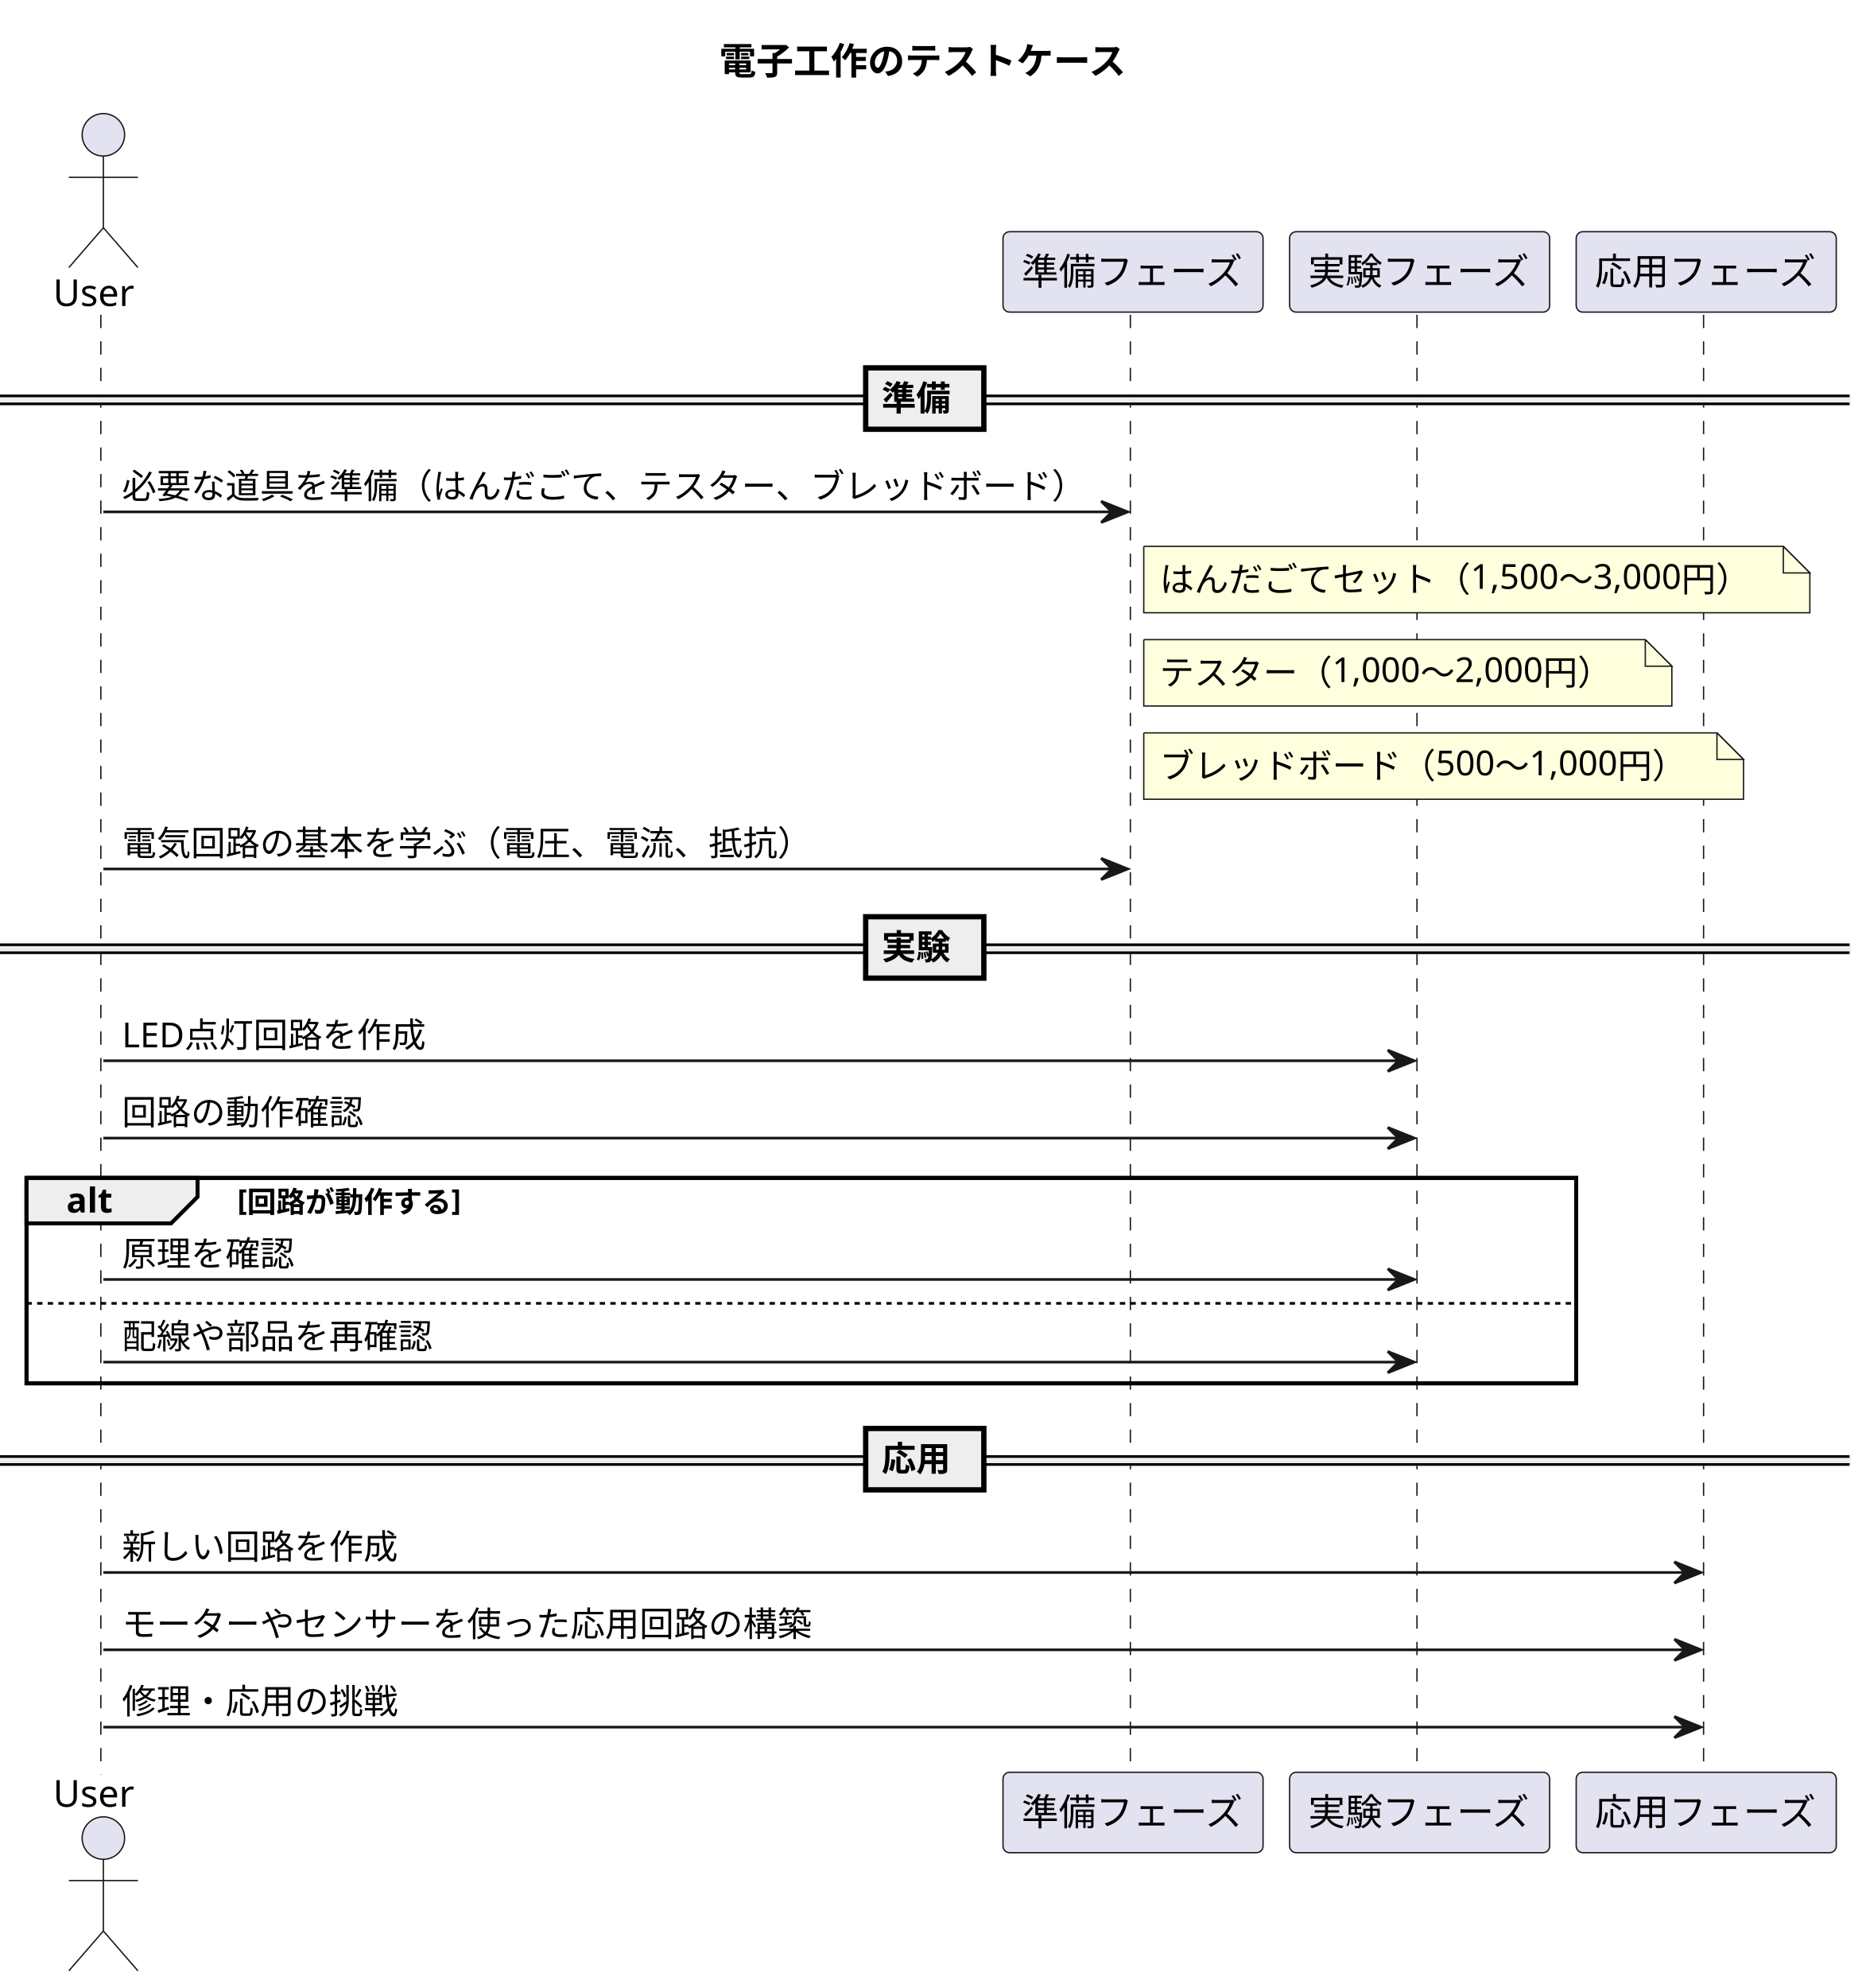
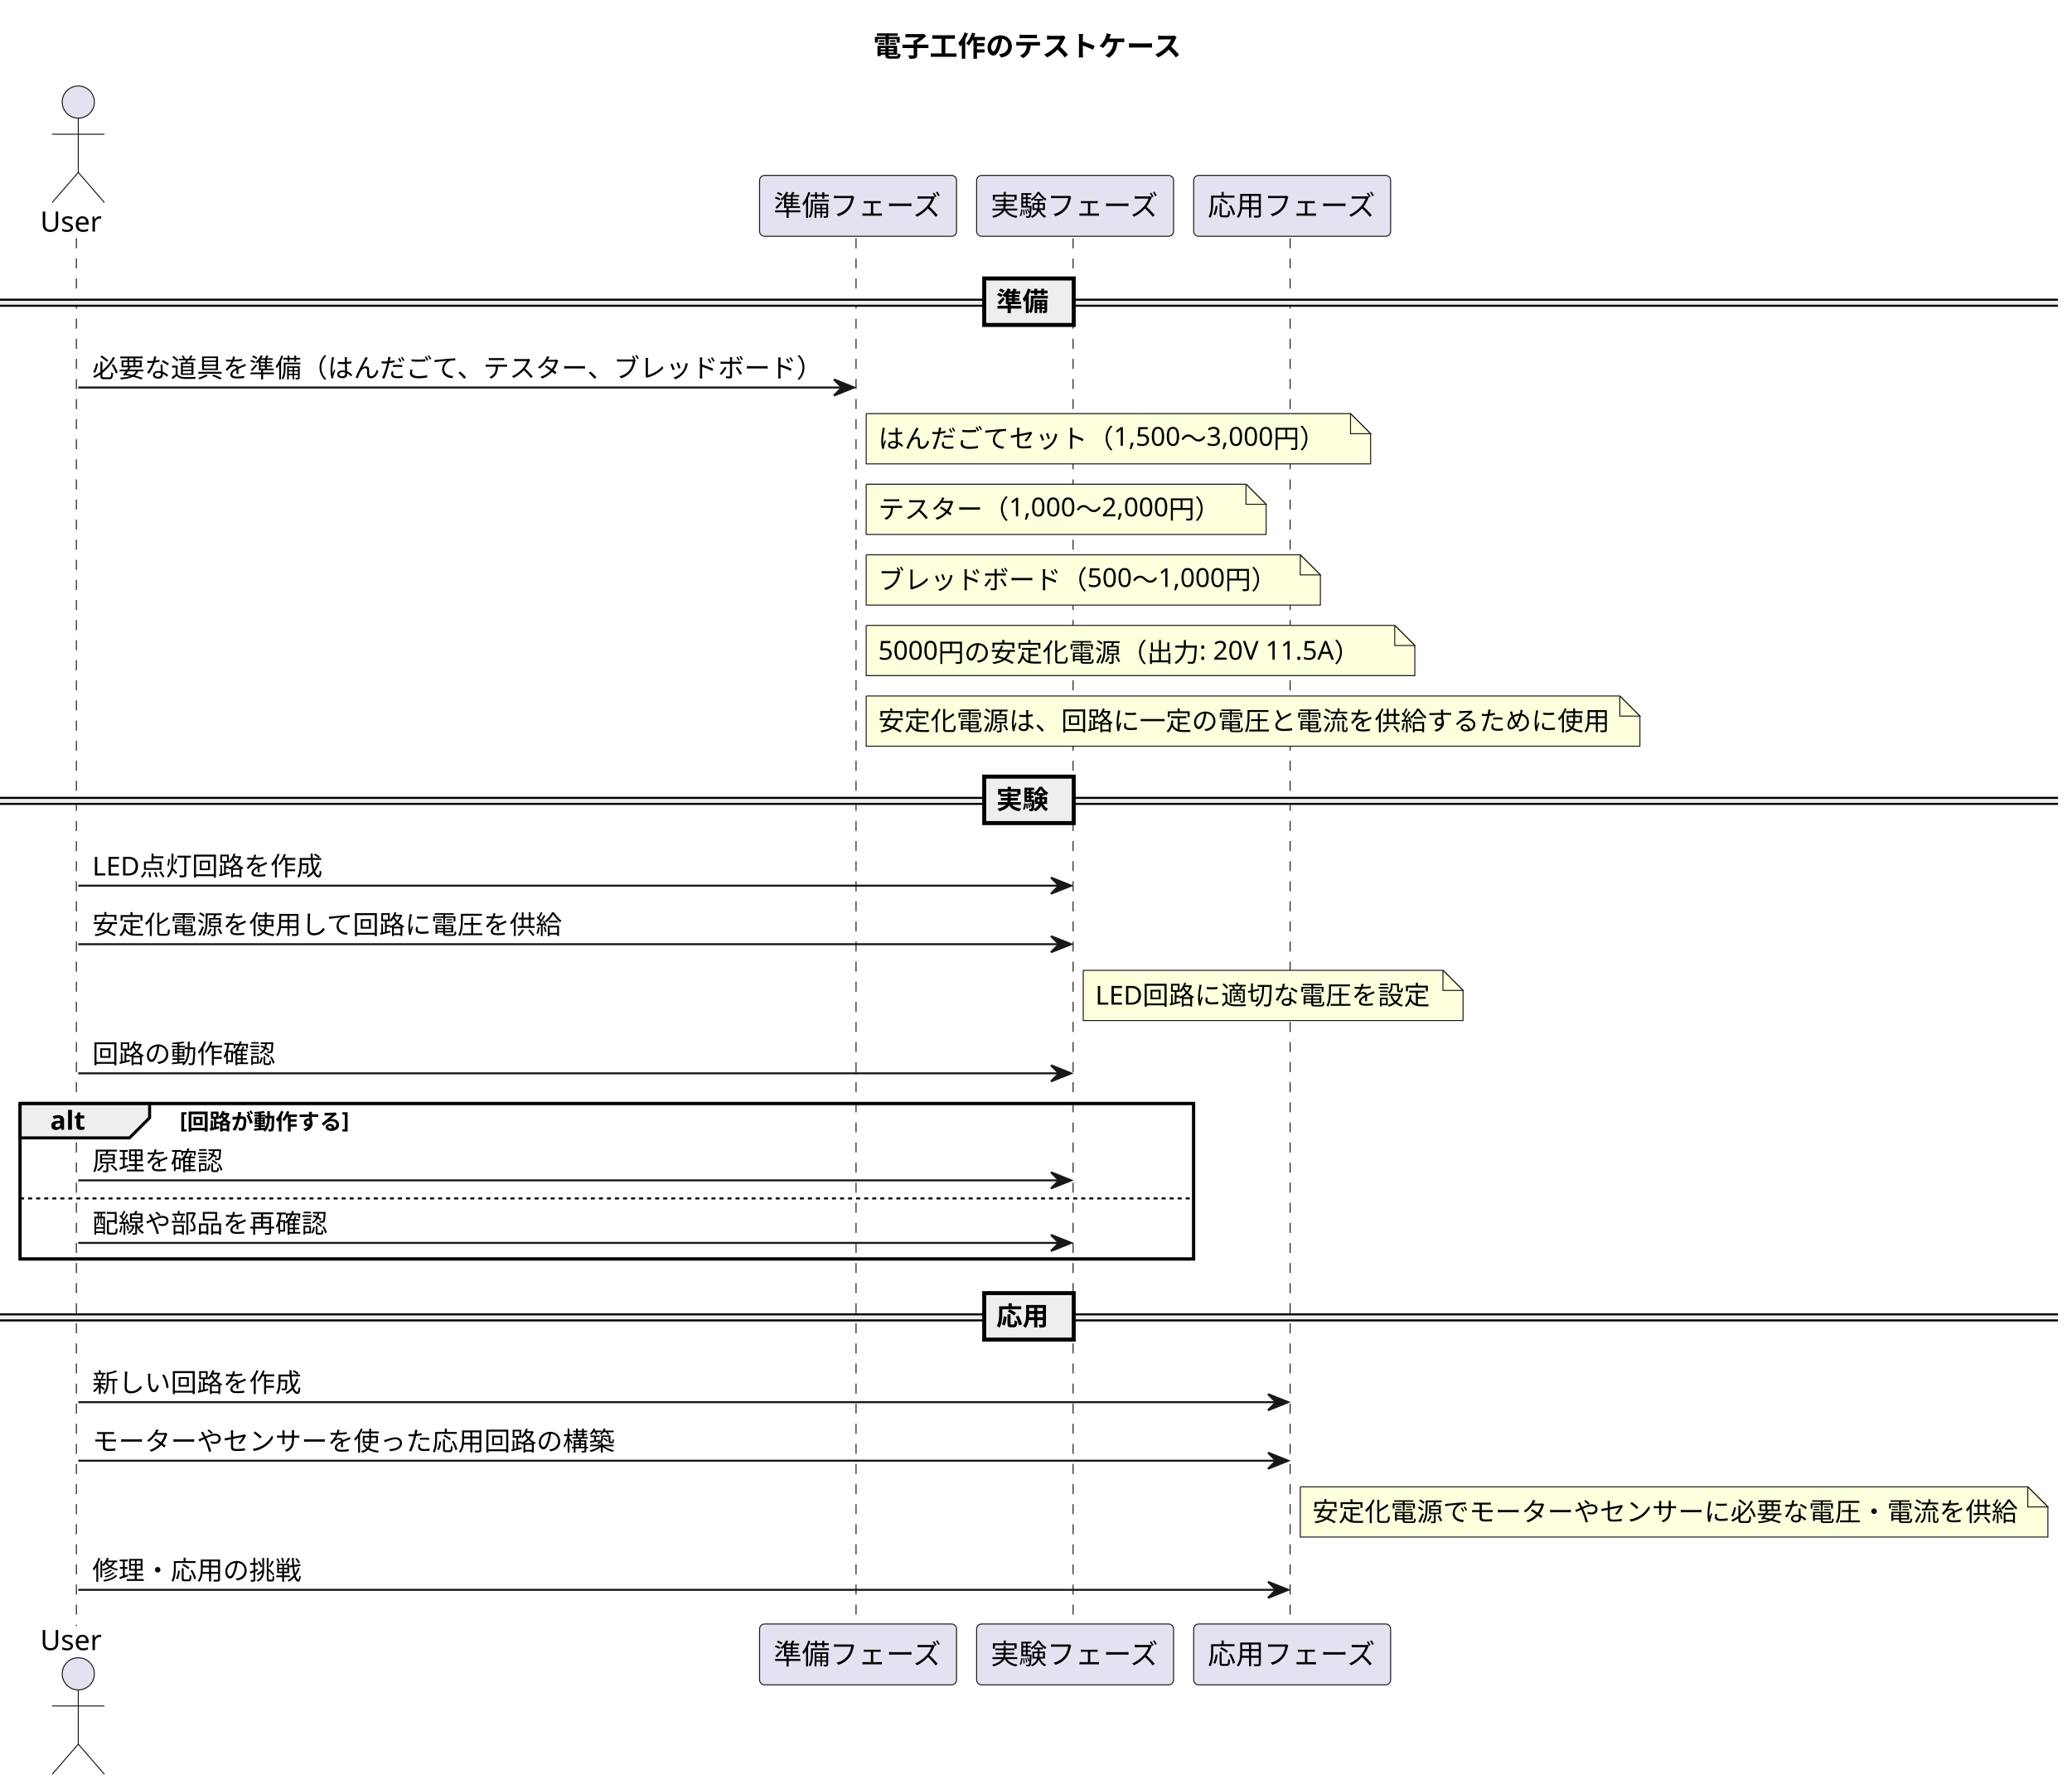
- <svg xmlns="http://www.w3.org/2000/svg" contentStyleType="text/css" data-diagram-type="SEQUENCE" height="749px" preserveAspectRatio="none" style="width:703px;height:749px;background:#FFFFFF;" version="1.1" viewBox="0 0 703 749" width="703px" zoomAndPan="magnify">
+ <svg xmlns="http://www.w3.org/2000/svg" contentStyleType="text/css" data-diagram-type="SEQUENCE" height="890px" preserveAspectRatio="none" style="width:1031px;height:890px;background:#FFFFFF;" version="1.1" viewBox="0 0 1031 890" width="1031px" zoomAndPan="magnify">
  <defs />
  <g>
-     <text fill="#000000" font-family="sans-serif" font-size="14" font-weight="bold" lengthAdjust="spacing" textLength="153.999" x="270.978" y="27.995">電子工作のテストケース</text>
-     <rect fill="none" height="77.398" style="stroke:#000000;stroke-width:1.5;" width="583.955" x="10" y="443.789" />
+     <text fill="#000000" font-family="sans-serif" font-size="14" font-weight="bold" lengthAdjust="spacing" textLength="153.999" x="434.5" y="27.995">電子工作のテストケース</text>
+     <rect fill="none" height="77.398" style="stroke:#000000;stroke-width:1.5;" width="583.955" x="10" y="549.188" />
    <g>
-       <rect fill="#000000" fill-opacity="0" height="550.125" width="8" x="34.955" y="118.594" />
-       <line style="stroke:#181818;stroke-width:0.5;stroke-dasharray:5.0,5.0;" x1="38" x2="38" y1="118.594" y2="668.719" />
+       <rect fill="#000000" fill-opacity="0" height="690.656" width="8" x="34.955" y="118.594" />
+       <line style="stroke:#181818;stroke-width:0.5;stroke-dasharray:5.0,5.0;" x1="38" x2="38" y1="118.594" y2="809.25" />
    </g>
    <g>
-       <rect fill="#000000" fill-opacity="0" height="550.125" width="8" x="422.955" y="118.594" />
-       <line style="stroke:#181818;stroke-width:0.5;stroke-dasharray:5.0,5.0;" x1="425.956" x2="425.956" y1="118.594" y2="668.719" />
+       <rect fill="#000000" fill-opacity="0" height="690.656" width="8" x="422.955" y="118.594" />
+       <line style="stroke:#181818;stroke-width:0.5;stroke-dasharray:5.0,5.0;" x1="425.956" x2="425.956" y1="118.594" y2="809.25" />
    </g>
    <g>
-       <rect fill="#000000" fill-opacity="0" height="550.125" width="8" x="530.955" y="118.594" />
-       <line style="stroke:#181818;stroke-width:0.5;stroke-dasharray:5.0,5.0;" x1="533.955" x2="533.955" y1="118.594" y2="668.719" />
+       <rect fill="#000000" fill-opacity="0" height="690.656" width="8" x="530.955" y="118.594" />
+       <line style="stroke:#181818;stroke-width:0.5;stroke-dasharray:5.0,5.0;" x1="533.955" x2="533.955" y1="118.594" y2="809.25" />
    </g>
    <g>
-       <rect fill="#000000" fill-opacity="0" height="550.125" width="8" x="638.955" y="118.594" />
-       <line style="stroke:#181818;stroke-width:0.5;stroke-dasharray:5.0,5.0;" x1="641.955" x2="641.955" y1="118.594" y2="668.719" />
+       <rect fill="#000000" fill-opacity="0" height="690.656" width="8" x="638.955" y="118.594" />
+       <line style="stroke:#181818;stroke-width:0.5;stroke-dasharray:5.0,5.0;" x1="641.955" x2="641.955" y1="118.594" y2="809.25" />
    </g>
    <g class="participant participant-head" data-participant="User">
      <text fill="#000000" font-family="sans-serif" font-size="14" lengthAdjust="spacing" textLength="31.91" x="20" y="115.292">User</text>
      <ellipse cx="38.955" cy="50.797" fill="#E2E2F0" rx="8" ry="8" style="stroke:#181818;stroke-width:0.5;" />
      <path d="M38.955,58.797 L38.955,85.797 M25.955,66.797 L51.955,66.797 M38.955,85.797 L25.955,100.797 M38.955,85.797 L51.955,100.797" fill="none" style="stroke:#181818;stroke-width:0.5;" />
    </g>
    <g class="participant participant-tail" data-participant="User">
-       <text fill="#000000" font-family="sans-serif" font-size="14" lengthAdjust="spacing" textLength="31.91" x="20" y="680.714">User</text>
-       <ellipse cx="38.955" cy="692.516" fill="#E2E2F0" rx="8" ry="8" style="stroke:#181818;stroke-width:0.5;" />
-       <path d="M38.955,700.516 L38.955,727.516 M25.955,708.516 L51.955,708.516 M38.955,727.516 L25.955,742.516 M38.955,727.516 L51.955,742.516" fill="none" style="stroke:#181818;stroke-width:0.5;" />
+       <text fill="#000000" font-family="sans-serif" font-size="14" lengthAdjust="spacing" textLength="31.91" x="20" y="821.245">User</text>
+       <ellipse cx="38.955" cy="833.047" fill="#E2E2F0" rx="8" ry="8" style="stroke:#181818;stroke-width:0.5;" />
+       <path d="M38.955,841.047 L38.955,868.047 M25.955,849.047 L51.955,849.047 M38.955,868.047 L25.955,883.047 M38.955,868.047 L51.955,883.047" fill="none" style="stroke:#181818;stroke-width:0.5;" />
    </g>
    <g class="participant participant-head" data-participant="Prep">
      <rect fill="#E2E2F0" height="30.297" rx="2.5" ry="2.5" style="stroke:#181818;stroke-width:0.5;" width="98" x="377.956" y="87.297" />
      <text fill="#000000" font-family="sans-serif" font-size="14" lengthAdjust="spacing" textLength="84" x="384.956" y="107.292">準備フェーズ</text>
    </g>
    <g class="participant participant-tail" data-participant="Prep">
-       <rect fill="#E2E2F0" height="30.297" rx="2.5" ry="2.5" style="stroke:#181818;stroke-width:0.5;" width="98" x="377.956" y="667.719" />
-       <text fill="#000000" font-family="sans-serif" font-size="14" lengthAdjust="spacing" textLength="84" x="384.956" y="687.714">準備フェーズ</text>
+       <rect fill="#E2E2F0" height="30.297" rx="2.5" ry="2.5" style="stroke:#181818;stroke-width:0.5;" width="98" x="377.956" y="808.25" />
+       <text fill="#000000" font-family="sans-serif" font-size="14" lengthAdjust="spacing" textLength="84" x="384.956" y="828.245">準備フェーズ</text>
    </g>
    <g class="participant participant-head" data-participant="Experiment">
      <rect fill="#E2E2F0" height="30.297" rx="2.5" ry="2.5" style="stroke:#181818;stroke-width:0.5;" width="98" x="485.955" y="87.297" />
      <text fill="#000000" font-family="sans-serif" font-size="14" lengthAdjust="spacing" textLength="84" x="492.955" y="107.292">実験フェーズ</text>
    </g>
    <g class="participant participant-tail" data-participant="Experiment">
-       <rect fill="#E2E2F0" height="30.297" rx="2.5" ry="2.5" style="stroke:#181818;stroke-width:0.5;" width="98" x="485.955" y="667.719" />
-       <text fill="#000000" font-family="sans-serif" font-size="14" lengthAdjust="spacing" textLength="84" x="492.955" y="687.714">実験フェーズ</text>
+       <rect fill="#E2E2F0" height="30.297" rx="2.5" ry="2.5" style="stroke:#181818;stroke-width:0.5;" width="98" x="485.955" y="808.25" />
+       <text fill="#000000" font-family="sans-serif" font-size="14" lengthAdjust="spacing" textLength="84" x="492.955" y="828.245">実験フェーズ</text>
    </g>
    <g class="participant participant-head" data-participant="Apply">
      <rect fill="#E2E2F0" height="30.297" rx="2.5" ry="2.5" style="stroke:#181818;stroke-width:0.5;" width="98" x="593.955" y="87.297" />
      <text fill="#000000" font-family="sans-serif" font-size="14" lengthAdjust="spacing" textLength="84" x="600.955" y="107.292">応用フェーズ</text>
    </g>
    <g class="participant participant-tail" data-participant="Apply">
-       <rect fill="#E2E2F0" height="30.297" rx="2.5" ry="2.5" style="stroke:#181818;stroke-width:0.5;" width="98" x="593.955" y="667.719" />
-       <text fill="#000000" font-family="sans-serif" font-size="14" lengthAdjust="spacing" textLength="84" x="600.955" y="687.714">応用フェーズ</text>
+       <rect fill="#E2E2F0" height="30.297" rx="2.5" ry="2.5" style="stroke:#181818;stroke-width:0.5;" width="98" x="593.955" y="808.25" />
+       <text fill="#000000" font-family="sans-serif" font-size="14" lengthAdjust="spacing" textLength="84" x="600.955" y="828.245">応用フェーズ</text>
    </g>
-     <rect fill="#EEEEEE" height="3" style="stroke:#EEEEEE;stroke-width:1;" width="696.955" x="0" y="149.16" />
-     <line style="stroke:#000000;stroke-width:1;" x1="0" x2="696.955" y1="149.16" y2="149.16" />
-     <line style="stroke:#000000;stroke-width:1;" x1="0" x2="696.955" y1="152.16" y2="152.16" />
-     <rect fill="#EEEEEE" height="23.133" style="stroke:#000000;stroke-width:2;" width="44.526" x="326.214" y="138.594" />
-     <text fill="#000000" font-family="sans-serif" font-size="13" font-weight="bold" lengthAdjust="spacing" textLength="26" x="332.214" y="154.661">準備</text>
+     <rect fill="#EEEEEE" height="3" style="stroke:#EEEEEE;stroke-width:1;" width="1024" x="0" y="149.16" />
+     <line style="stroke:#000000;stroke-width:1;" x1="0" x2="1024" y1="149.16" y2="149.16" />
+     <line style="stroke:#000000;stroke-width:1;" x1="0" x2="1024" y1="152.16" y2="152.16" />
+     <rect fill="#EEEEEE" height="23.133" style="stroke:#000000;stroke-width:2;" width="44.526" x="489.737" y="138.594" />
+     <text fill="#000000" font-family="sans-serif" font-size="13" font-weight="bold" lengthAdjust="spacing" textLength="26" x="495.737" y="154.661">準備</text>
    <g class="message" data-participant-1="User" data-participant-2="Prep">
      <polygon fill="#181818" points="414.955,188.859,424.955,192.859,414.955,196.859,418.955,192.859" style="stroke:#181818;stroke-width:1;" />
      <line style="stroke:#181818;stroke-width:1;" x1="38.955" x2="420.955" y1="192.859" y2="192.859" />
      <text fill="#000000" font-family="sans-serif" font-size="13" lengthAdjust="spacing" textLength="364" x="45.955" y="187.793">必要な道具を準備（はんだごて、テスター、ブレッドボード）</text>
    </g>
    <path d="M431,205.859 L431,230.859 L682,230.859 L682,215.859 L672,205.859 L431,205.859" fill="#FEFFDD" style="stroke:#181818;stroke-width:0.5;" />
    <path d="M672,205.859 L672,215.859 L682,215.859 L672,205.859" fill="#FEFFDD" style="stroke:#181818;stroke-width:0.5;" />
    <text fill="#000000" font-family="sans-serif" font-size="13" lengthAdjust="spacing" textLength="230.433" x="437" y="222.926">はんだごてセット（1,500〜3,000円）</text>
    <path d="M431,240.992 L431,265.992 L630,265.992 L630,250.992 L620,240.992 L431,240.992" fill="#FEFFDD" style="stroke:#181818;stroke-width:0.5;" />
    <path d="M620,240.992 L620,250.992 L630,250.992 L620,240.992" fill="#FEFFDD" style="stroke:#181818;stroke-width:0.5;" />
    <text fill="#000000" font-family="sans-serif" font-size="13" lengthAdjust="spacing" textLength="178.433" x="437" y="258.059">テスター（1,000〜2,000円）</text>
    <path d="M431,276.125 L431,301.125 L657,301.125 L657,286.125 L647,276.125 L431,276.125" fill="#FEFFDD" style="stroke:#181818;stroke-width:0.5;" />
    <path d="M647,276.125 L647,286.125 L657,286.125 L647,276.125" fill="#FEFFDD" style="stroke:#181818;stroke-width:0.5;" />
    <text fill="#000000" font-family="sans-serif" font-size="13" lengthAdjust="spacing" textLength="205.03" x="437" y="293.192">ブレッドボード（500〜1,000円）</text>
-     <g class="message" data-participant-1="User" data-participant-2="Prep">
-       <polygon fill="#181818" points="414.955,323.391,424.955,327.391,414.955,331.391,418.955,327.391" style="stroke:#181818;stroke-width:1;" />
-       <line style="stroke:#181818;stroke-width:1;" x1="38.955" x2="420.955" y1="327.391" y2="327.391" />
-       <text fill="#000000" font-family="sans-serif" font-size="13" lengthAdjust="spacing" textLength="260" x="45.955" y="322.325">電気回路の基本を学ぶ（電圧、電流、抵抗）</text>
-     </g>
-     <rect fill="#EEEEEE" height="3" style="stroke:#EEEEEE;stroke-width:1;" width="696.955" x="0" y="355.957" />
-     <line style="stroke:#000000;stroke-width:1;" x1="0" x2="696.955" y1="355.957" y2="355.957" />
-     <line style="stroke:#000000;stroke-width:1;" x1="0" x2="696.955" y1="358.957" y2="358.957" />
-     <rect fill="#EEEEEE" height="23.133" style="stroke:#000000;stroke-width:2;" width="44.526" x="326.214" y="345.391" />
-     <text fill="#000000" font-family="sans-serif" font-size="13" font-weight="bold" lengthAdjust="spacing" textLength="26" x="332.214" y="361.457">実験</text>
+     <path d="M431,311.258 L431,336.258 L704,336.258 L704,321.258 L694,311.258 L431,311.258" fill="#FEFFDD" style="stroke:#181818;stroke-width:0.5;" />
+     <path d="M694,311.258 L694,321.258 L704,321.258 L694,311.258" fill="#FEFFDD" style="stroke:#181818;stroke-width:0.5;" />
+     <text fill="#000000" font-family="sans-serif" font-size="13" lengthAdjust="spacing" textLength="252.002" x="437" y="328.325">5000円の安定化電源（出力: 20V 11.5A）</text>
+     <path d="M431,346.391 L431,371.391 L816,371.391 L816,356.391 L806,346.391 L431,346.391" fill="#FEFFDD" style="stroke:#181818;stroke-width:0.5;" />
+     <path d="M806,346.391 L806,356.391 L816,356.391 L806,346.391" fill="#FEFFDD" style="stroke:#181818;stroke-width:0.5;" />
+     <text fill="#000000" font-family="sans-serif" font-size="13" lengthAdjust="spacing" textLength="364" x="437" y="363.457">安定化電源は、回路に一定の電圧と電流を供給するために使用</text>
+     <rect fill="#EEEEEE" height="3" style="stroke:#EEEEEE;stroke-width:1;" width="1024" x="0" y="397.09" />
+     <line style="stroke:#000000;stroke-width:1;" x1="0" x2="1024" y1="397.09" y2="397.09" />
+     <line style="stroke:#000000;stroke-width:1;" x1="0" x2="1024" y1="400.09" y2="400.09" />
+     <rect fill="#EEEEEE" height="23.133" style="stroke:#000000;stroke-width:2;" width="44.526" x="489.737" y="386.523" />
+     <text fill="#000000" font-family="sans-serif" font-size="13" font-weight="bold" lengthAdjust="spacing" textLength="26" x="495.737" y="402.59">実験</text>
    <g class="message" data-participant-1="User" data-participant-2="Experiment">
-       <polygon fill="#181818" points="522.955,395.656,532.955,399.656,522.955,403.656,526.955,399.656" style="stroke:#181818;stroke-width:1;" />
-       <line style="stroke:#181818;stroke-width:1;" x1="38.955" x2="528.955" y1="399.656" y2="399.656" />
-       <text fill="#000000" font-family="sans-serif" font-size="13" lengthAdjust="spacing" textLength="116.467" x="45.955" y="394.59">LED点灯回路を作成</text>
+       <polygon fill="#181818" points="522.955,436.789,532.955,440.789,522.955,444.789,526.955,440.789" style="stroke:#181818;stroke-width:1;" />
+       <line style="stroke:#181818;stroke-width:1;" x1="38.955" x2="528.955" y1="440.789" y2="440.789" />
+       <text fill="#000000" font-family="sans-serif" font-size="13" lengthAdjust="spacing" textLength="116.467" x="45.955" y="435.723">LED点灯回路を作成</text>
    </g>
    <g class="message" data-participant-1="User" data-participant-2="Experiment">
-       <polygon fill="#181818" points="522.955,424.789,532.955,428.789,522.955,432.789,526.955,428.789" style="stroke:#181818;stroke-width:1;" />
-       <line style="stroke:#181818;stroke-width:1;" x1="38.955" x2="528.955" y1="428.789" y2="428.789" />
-       <text fill="#000000" font-family="sans-serif" font-size="13" lengthAdjust="spacing" textLength="91" x="45.955" y="423.723">回路の動作確認</text>
+       <polygon fill="#181818" points="522.955,465.922,532.955,469.922,522.955,473.922,526.955,469.922" style="stroke:#181818;stroke-width:1;" />
+       <line style="stroke:#181818;stroke-width:1;" x1="38.955" x2="528.955" y1="469.922" y2="469.922" />
+       <text fill="#000000" font-family="sans-serif" font-size="13" lengthAdjust="spacing" textLength="234" x="45.955" y="464.856">安定化電源を使用して回路に電圧を供給</text>
    </g>
-     <path d="M10,443.789 L74.443,443.789 L74.443,450.922 L64.443,460.922 L10,460.922 L10,443.789" fill="#EEEEEE" style="stroke:#000000;stroke-width:1.5;" />
-     <rect fill="none" height="77.398" style="stroke:#000000;stroke-width:1.5;" width="583.955" x="10" y="443.789" />
-     <text fill="#000000" font-family="sans-serif" font-size="13" font-weight="bold" lengthAdjust="spacing" textLength="19.443" x="25" y="456.856">alt</text>
-     <text fill="#000000" font-family="sans-serif" font-size="11" font-weight="bold" lengthAdjust="spacing" textLength="87.054" x="89.443" y="456">[回路が動作する]</text>
+     <path d="M539,482.922 L539,507.922 L728,507.922 L728,492.922 L718,482.922 L539,482.922" fill="#FEFFDD" style="stroke:#181818;stroke-width:0.5;" />
+     <path d="M718,482.922 L718,492.922 L728,492.922 L718,482.922" fill="#FEFFDD" style="stroke:#181818;stroke-width:0.5;" />
+     <text fill="#000000" font-family="sans-serif" font-size="13" lengthAdjust="spacing" textLength="168.467" x="545" y="499.989">LED回路に適切な電圧を設定</text>
    <g class="message" data-participant-1="User" data-participant-2="Experiment">
-       <polygon fill="#181818" points="522.955,478.055,532.955,482.055,522.955,486.055,526.955,482.055" style="stroke:#181818;stroke-width:1;" />
-       <line style="stroke:#181818;stroke-width:1;" x1="38.955" x2="528.955" y1="482.055" y2="482.055" />
-       <text fill="#000000" font-family="sans-serif" font-size="13" lengthAdjust="spacing" textLength="65" x="45.955" y="476.989">原理を確認</text>
+       <polygon fill="#181818" points="522.955,530.188,532.955,534.188,522.955,538.188,526.955,534.188" style="stroke:#181818;stroke-width:1;" />
+       <line style="stroke:#181818;stroke-width:1;" x1="38.955" x2="528.955" y1="534.188" y2="534.188" />
+       <text fill="#000000" font-family="sans-serif" font-size="13" lengthAdjust="spacing" textLength="91" x="45.955" y="529.122">回路の動作確認</text>
    </g>
-     <line style="stroke:#000000;stroke-width:1;stroke-dasharray:2.0,2.0;" x1="10" x2="593.955" y1="491.055" y2="491.055" />
+     <path d="M10,549.188 L74.443,549.188 L74.443,556.32 L64.443,566.32 L10,566.32 L10,549.188" fill="#EEEEEE" style="stroke:#000000;stroke-width:1.5;" />
+     <rect fill="none" height="77.398" style="stroke:#000000;stroke-width:1.5;" width="583.955" x="10" y="549.188" />
+     <text fill="#000000" font-family="sans-serif" font-size="13" font-weight="bold" lengthAdjust="spacing" textLength="19.443" x="25" y="562.254">alt</text>
+     <text fill="#000000" font-family="sans-serif" font-size="11" font-weight="bold" lengthAdjust="spacing" textLength="87.054" x="89.443" y="561.398">[回路が動作する]</text>
    <g class="message" data-participant-1="User" data-participant-2="Experiment">
-       <polygon fill="#181818" points="522.955,509.188,532.955,513.188,522.955,517.188,526.955,513.188" style="stroke:#181818;stroke-width:1;" />
-       <line style="stroke:#181818;stroke-width:1;" x1="38.955" x2="528.955" y1="513.188" y2="513.188" />
-       <text fill="#000000" font-family="sans-serif" font-size="13" lengthAdjust="spacing" textLength="117" x="45.955" y="508.122">配線や部品を再確認</text>
+       <polygon fill="#181818" points="522.955,583.453,532.955,587.453,522.955,591.453,526.955,587.453" style="stroke:#181818;stroke-width:1;" />
+       <line style="stroke:#181818;stroke-width:1;" x1="38.955" x2="528.955" y1="587.453" y2="587.453" />
+       <text fill="#000000" font-family="sans-serif" font-size="13" lengthAdjust="spacing" textLength="65" x="45.955" y="582.387">原理を確認</text>
    </g>
-     <rect fill="#EEEEEE" height="3" style="stroke:#EEEEEE;stroke-width:1;" width="696.955" x="0" y="548.754" />
-     <line style="stroke:#000000;stroke-width:1;" x1="0" x2="696.955" y1="548.754" y2="548.754" />
-     <line style="stroke:#000000;stroke-width:1;" x1="0" x2="696.955" y1="551.754" y2="551.754" />
-     <rect fill="#EEEEEE" height="23.133" style="stroke:#000000;stroke-width:2;" width="44.526" x="326.214" y="538.188" />
-     <text fill="#000000" font-family="sans-serif" font-size="13" font-weight="bold" lengthAdjust="spacing" textLength="26" x="332.214" y="554.254">応用</text>
+     <line style="stroke:#000000;stroke-width:1;stroke-dasharray:2.0,2.0;" x1="10" x2="593.955" y1="596.453" y2="596.453" />
+     <g class="message" data-participant-1="User" data-participant-2="Experiment">
+       <polygon fill="#181818" points="522.955,614.586,532.955,618.586,522.955,622.586,526.955,618.586" style="stroke:#181818;stroke-width:1;" />
+       <line style="stroke:#181818;stroke-width:1;" x1="38.955" x2="528.955" y1="618.586" y2="618.586" />
+       <text fill="#000000" font-family="sans-serif" font-size="13" lengthAdjust="spacing" textLength="117" x="45.955" y="613.52">配線や部品を再確認</text>
+     </g>
+     <rect fill="#EEEEEE" height="3" style="stroke:#EEEEEE;stroke-width:1;" width="1024" x="0" y="654.152" />
+     <line style="stroke:#000000;stroke-width:1;" x1="0" x2="1024" y1="654.152" y2="654.152" />
+     <line style="stroke:#000000;stroke-width:1;" x1="0" x2="1024" y1="657.152" y2="657.152" />
+     <rect fill="#EEEEEE" height="23.133" style="stroke:#000000;stroke-width:2;" width="44.526" x="489.737" y="643.586" />
+     <text fill="#000000" font-family="sans-serif" font-size="13" font-weight="bold" lengthAdjust="spacing" textLength="26" x="495.737" y="659.653">応用</text>
    <g class="message" data-participant-1="User" data-participant-2="Apply">
-       <polygon fill="#181818" points="630.955,588.453,640.955,592.453,630.955,596.453,634.955,592.453" style="stroke:#181818;stroke-width:1;" />
-       <line style="stroke:#181818;stroke-width:1;" x1="38.955" x2="636.955" y1="592.453" y2="592.453" />
-       <text fill="#000000" font-family="sans-serif" font-size="13" lengthAdjust="spacing" textLength="104" x="45.955" y="587.387">新しい回路を作成</text>
+       <polygon fill="#181818" points="630.955,693.852,640.955,697.852,630.955,701.852,634.955,697.852" style="stroke:#181818;stroke-width:1;" />
+       <line style="stroke:#181818;stroke-width:1;" x1="38.955" x2="636.955" y1="697.852" y2="697.852" />
+       <text fill="#000000" font-family="sans-serif" font-size="13" lengthAdjust="spacing" textLength="104" x="45.955" y="692.786">新しい回路を作成</text>
    </g>
    <g class="message" data-participant-1="User" data-participant-2="Apply">
-       <polygon fill="#181818" points="630.955,617.586,640.955,621.586,630.955,625.586,634.955,621.586" style="stroke:#181818;stroke-width:1;" />
-       <line style="stroke:#181818;stroke-width:1;" x1="38.955" x2="636.955" y1="621.586" y2="621.586" />
-       <text fill="#000000" font-family="sans-serif" font-size="13" lengthAdjust="spacing" textLength="260" x="45.955" y="616.52">モーターやセンサーを使った応用回路の構築</text>
+       <polygon fill="#181818" points="630.955,722.984,640.955,726.984,630.955,730.984,634.955,726.984" style="stroke:#181818;stroke-width:1;" />
+       <line style="stroke:#181818;stroke-width:1;" x1="38.955" x2="636.955" y1="726.984" y2="726.984" />
+       <text fill="#000000" font-family="sans-serif" font-size="13" lengthAdjust="spacing" textLength="260" x="45.955" y="721.918">モーターやセンサーを使った応用回路の構築</text>
    </g>
+     <path d="M647,739.984 L647,764.984 L1019,764.984 L1019,749.984 L1009,739.984 L647,739.984" fill="#FEFFDD" style="stroke:#181818;stroke-width:0.5;" />
+     <path d="M1009,739.984 L1009,749.984 L1019,749.984 L1009,739.984" fill="#FEFFDD" style="stroke:#181818;stroke-width:0.5;" />
+     <text fill="#000000" font-family="sans-serif" font-size="13" lengthAdjust="spacing" textLength="351" x="653" y="757.051">安定化電源でモーターやセンサーに必要な電圧・電流を供給</text>
    <g class="message" data-participant-1="User" data-participant-2="Apply">
-       <polygon fill="#181818" points="630.955,646.719,640.955,650.719,630.955,654.719,634.955,650.719" style="stroke:#181818;stroke-width:1;" />
-       <line style="stroke:#181818;stroke-width:1;" x1="38.955" x2="636.955" y1="650.719" y2="650.719" />
-       <text fill="#000000" font-family="sans-serif" font-size="13" lengthAdjust="spacing" textLength="104" x="45.955" y="645.653">修理・応用の挑戦</text>
+       <polygon fill="#181818" points="630.955,787.25,640.955,791.25,630.955,795.25,634.955,791.25" style="stroke:#181818;stroke-width:1;" />
+       <line style="stroke:#181818;stroke-width:1;" x1="38.955" x2="636.955" y1="791.25" y2="791.25" />
+       <text fill="#000000" font-family="sans-serif" font-size="13" lengthAdjust="spacing" textLength="104" x="45.955" y="786.184">修理・応用の挑戦</text>
    </g>
  </g>
</svg>
